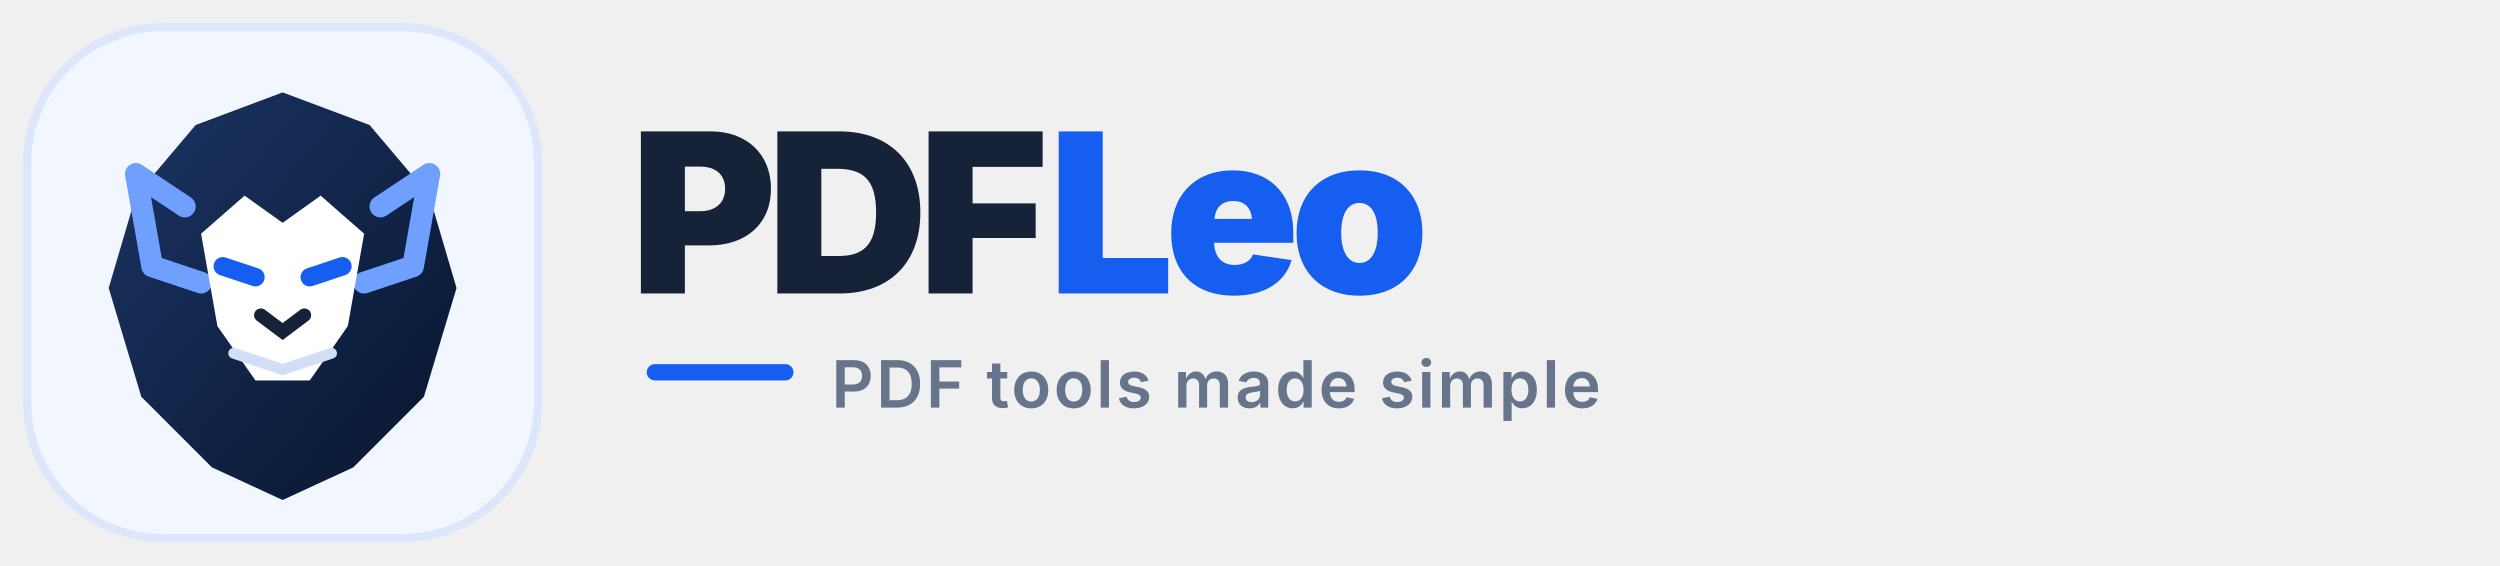
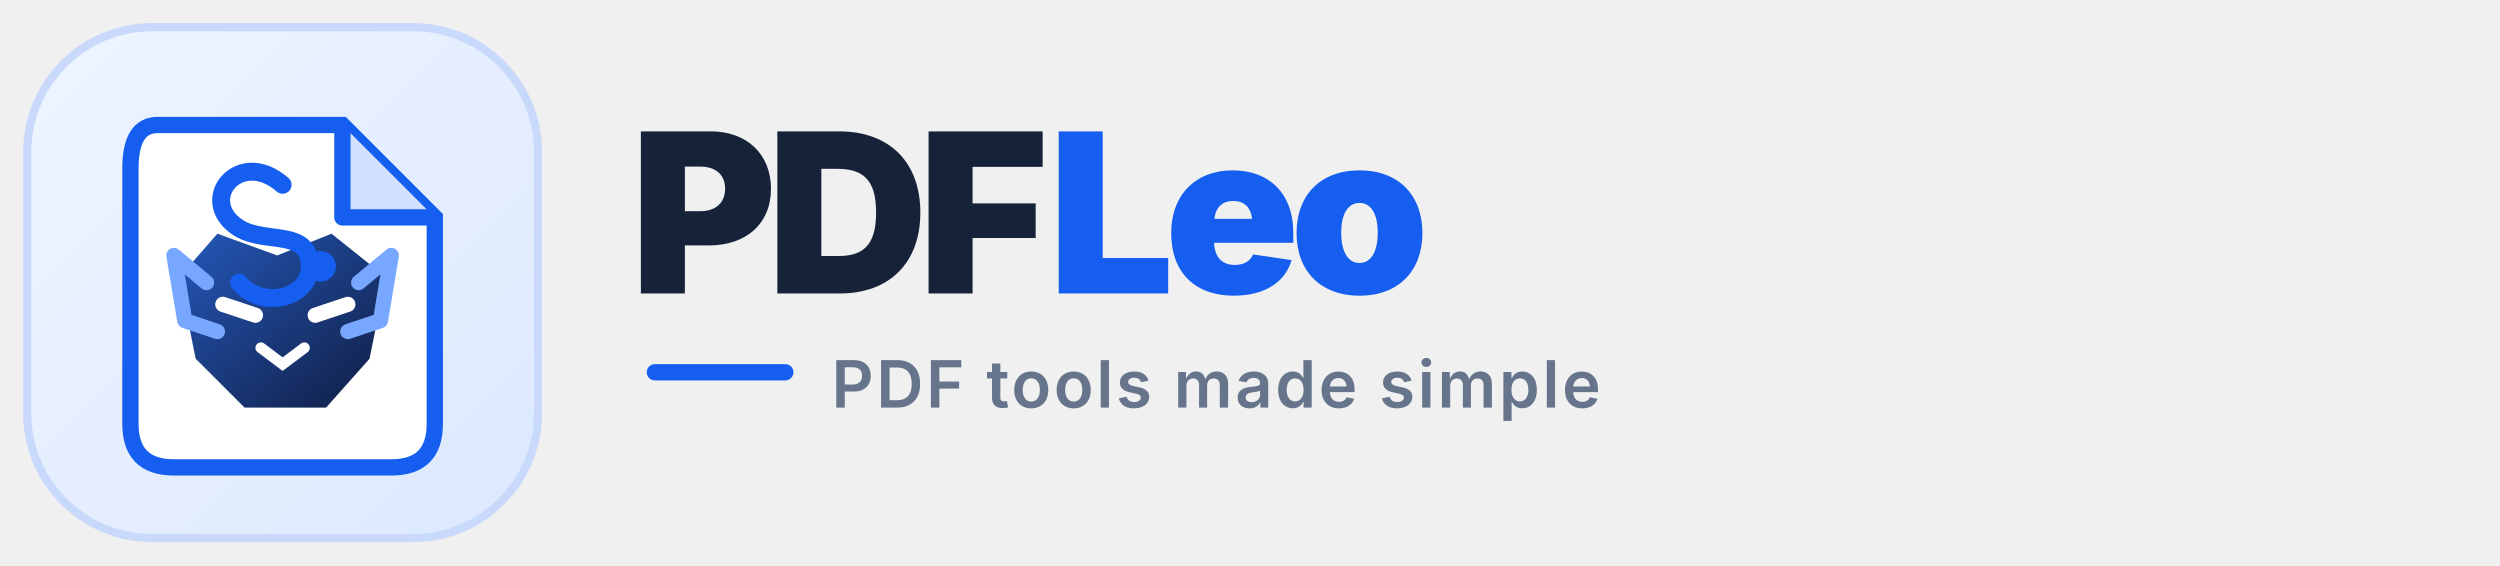
<svg xmlns="http://www.w3.org/2000/svg" viewBox="0 0 460 104" role="img" aria-labelledby="t">
  <defs>
-     <linearGradient id="blue" x1="0" y1="0" x2="1" y2="1">
-       <stop stop-color="#4387ff" />
-       <stop offset="1" stop-color="#155eef" />
+     <linearGradient id="bg" x1="0" y1="0" x2="1" y2="1">
+       <stop stop-color="#eef5ff" />
+       <stop offset="1" stop-color="#dce8ff" />
    </linearGradient>
    <linearGradient id="mane" x1="0" y1="0" x2="1" y2="1">
-       <stop stop-color="#1c3565" />
-       <stop offset="1" stop-color="#07152d" />
+       <stop stop-color="#2458b9" />
+       <stop offset="1" stop-color="#101d42" />
    </linearGradient>
  </defs>
  <g transform="translate(5 5)">
-     <rect width="94" height="94" rx="25" fill="#f1f6ff" stroke="#dce7fb" stroke-width="1.5" />
-     <path d="M47 12 31 18 20 31 15 48 21 68 34 81 47 87 60 81 73 68 79 48 74 31 63 18Z" fill="url(#mane)" />
-     <path d="M29 33 20 27 23 44 32 47M65 33 74 27 71 44 62 47" fill="none" stroke="#6fa0ff" stroke-width="4" stroke-linecap="round" stroke-linejoin="round" />
-     <path d="M32 38 40 31 47 36 54 31 62 38 59 55 52 65 42 65 35 55Z" fill="#fff" />
-     <path d="M36 44 42 46M52 46 58 44" fill="none" stroke="#155eef" stroke-width="3.4" stroke-linecap="round" />
-     <path d="M43 53 47 56 51 53" fill="none" stroke="#152238" stroke-width="2.5" stroke-linecap="round" />
-     <path d="M38 60 47 63 56 60" fill="none" stroke="#d2def5" stroke-width="2" stroke-linecap="round" />
+     <rect width="94" height="94" rx="23" fill="url(#bg)" stroke="#c9d9fb" stroke-width="1.5" />
+     <path d="M24 18H58L75 35V73Q75 81 67 81H27Q19 81 19 73V26Q19 18 24 18Z" fill="#fff" stroke="#155eef" stroke-width="3" />
+     <path d="M58 18V35H75" fill="#cfe0ff" stroke="#155eef" stroke-width="3" stroke-linejoin="round" />
+     <path d="M28 46 35 38 46 42 56 38 66 46 63 61 55 70 40 70 31 61Z" fill="url(#mane)" />
+     <path d="M33 47 27 42 29 54 35 56M61 47 67 42 65 54 59 56" fill="none" stroke="#78a7ff" stroke-width="2.8" stroke-linecap="round" stroke-linejoin="round" />
+     <path d="M36 51 42 53M53 53 59 51" stroke="#fff" stroke-width="2.8" stroke-linecap="round" />
+     <path d="M43 59 47 62 51 59" fill="none" stroke="#fff" stroke-width="2" stroke-linecap="round" />
+     <path d="M47 29c-8-7-16 3-8 8 5 3 13 0 13 7 0 6-9 8-13 3" fill="none" stroke="#155eef" stroke-width="3.3" stroke-linecap="round" />
+     <circle cx="54" cy="44" r="2.8" fill="#155eef" />
  </g>
  <text x="116" y="54" font-family="Inter,Arial,sans-serif" font-size="41" font-weight="850" letter-spacing="-1.8" fill="#152238">PDF<tspan fill="#155eef">Leo</tspan>
  </text>
  <rect x="119" y="67" width="27" height="3" rx="1.5" fill="#155eef" />
  <text x="153" y="75" font-family="Inter,Arial,sans-serif" font-size="12" font-weight="600" letter-spacing=".5" fill="#66758b">PDF tools made simple</text>
</svg>
